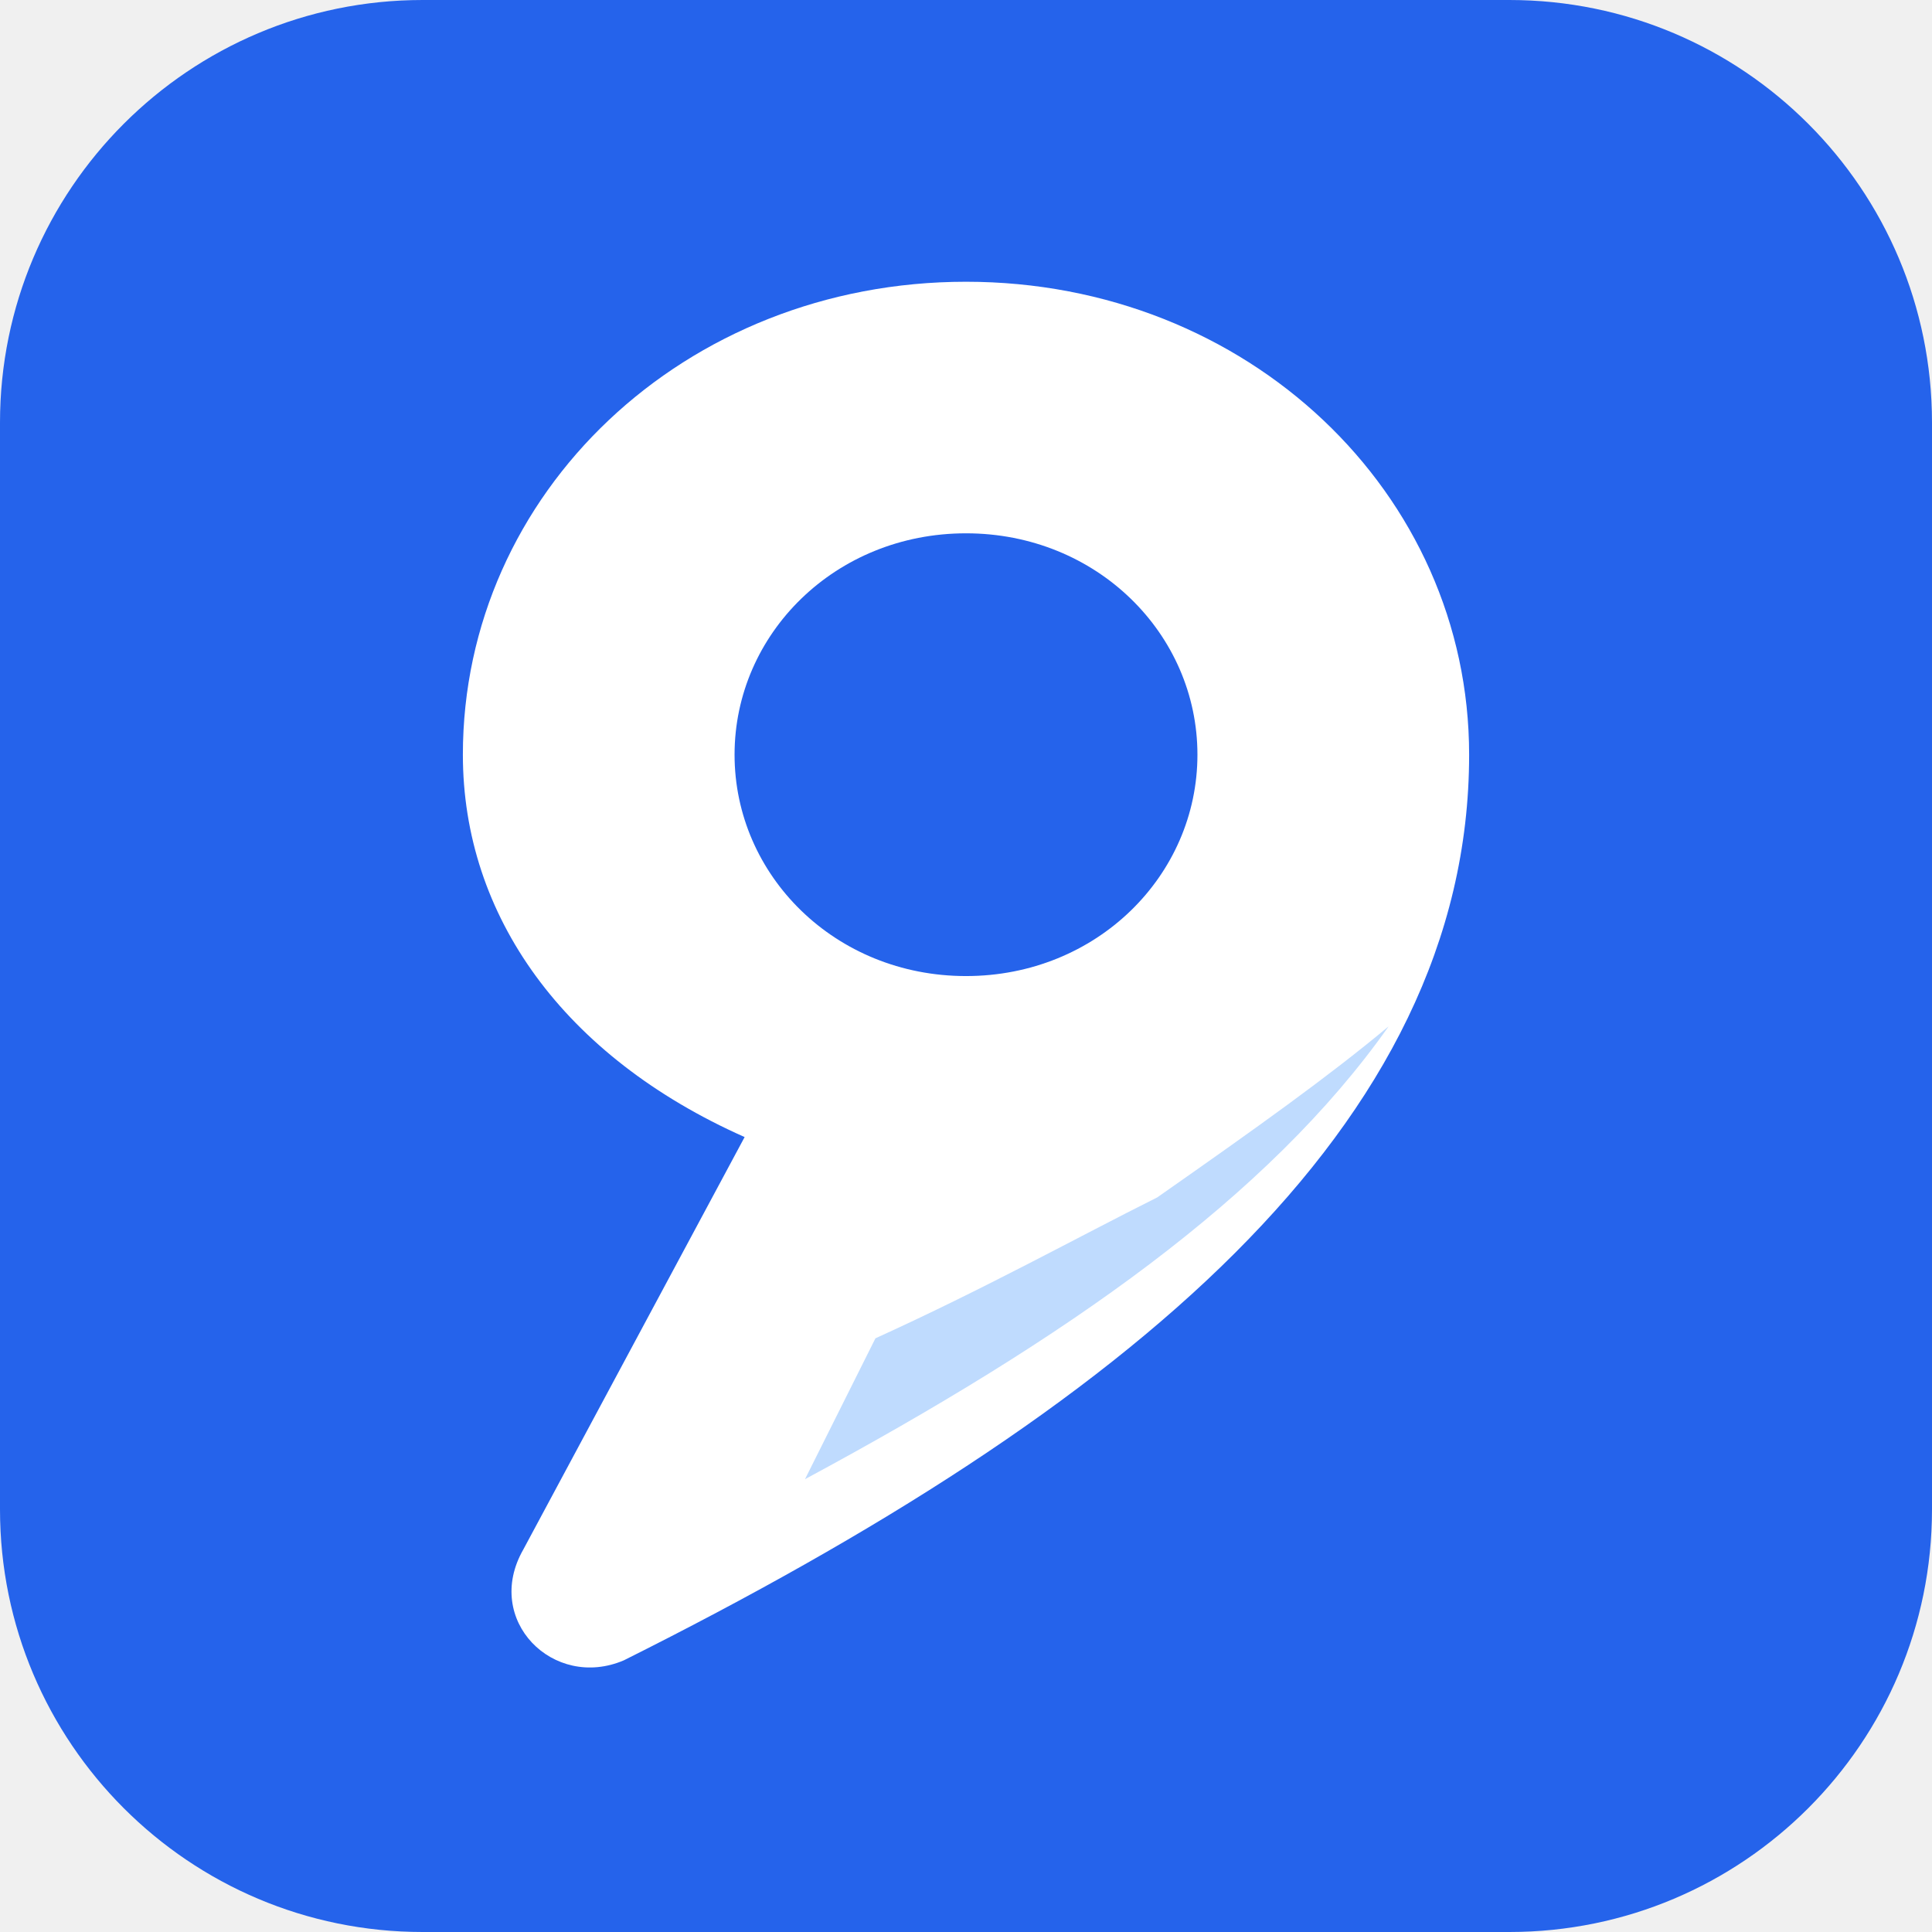
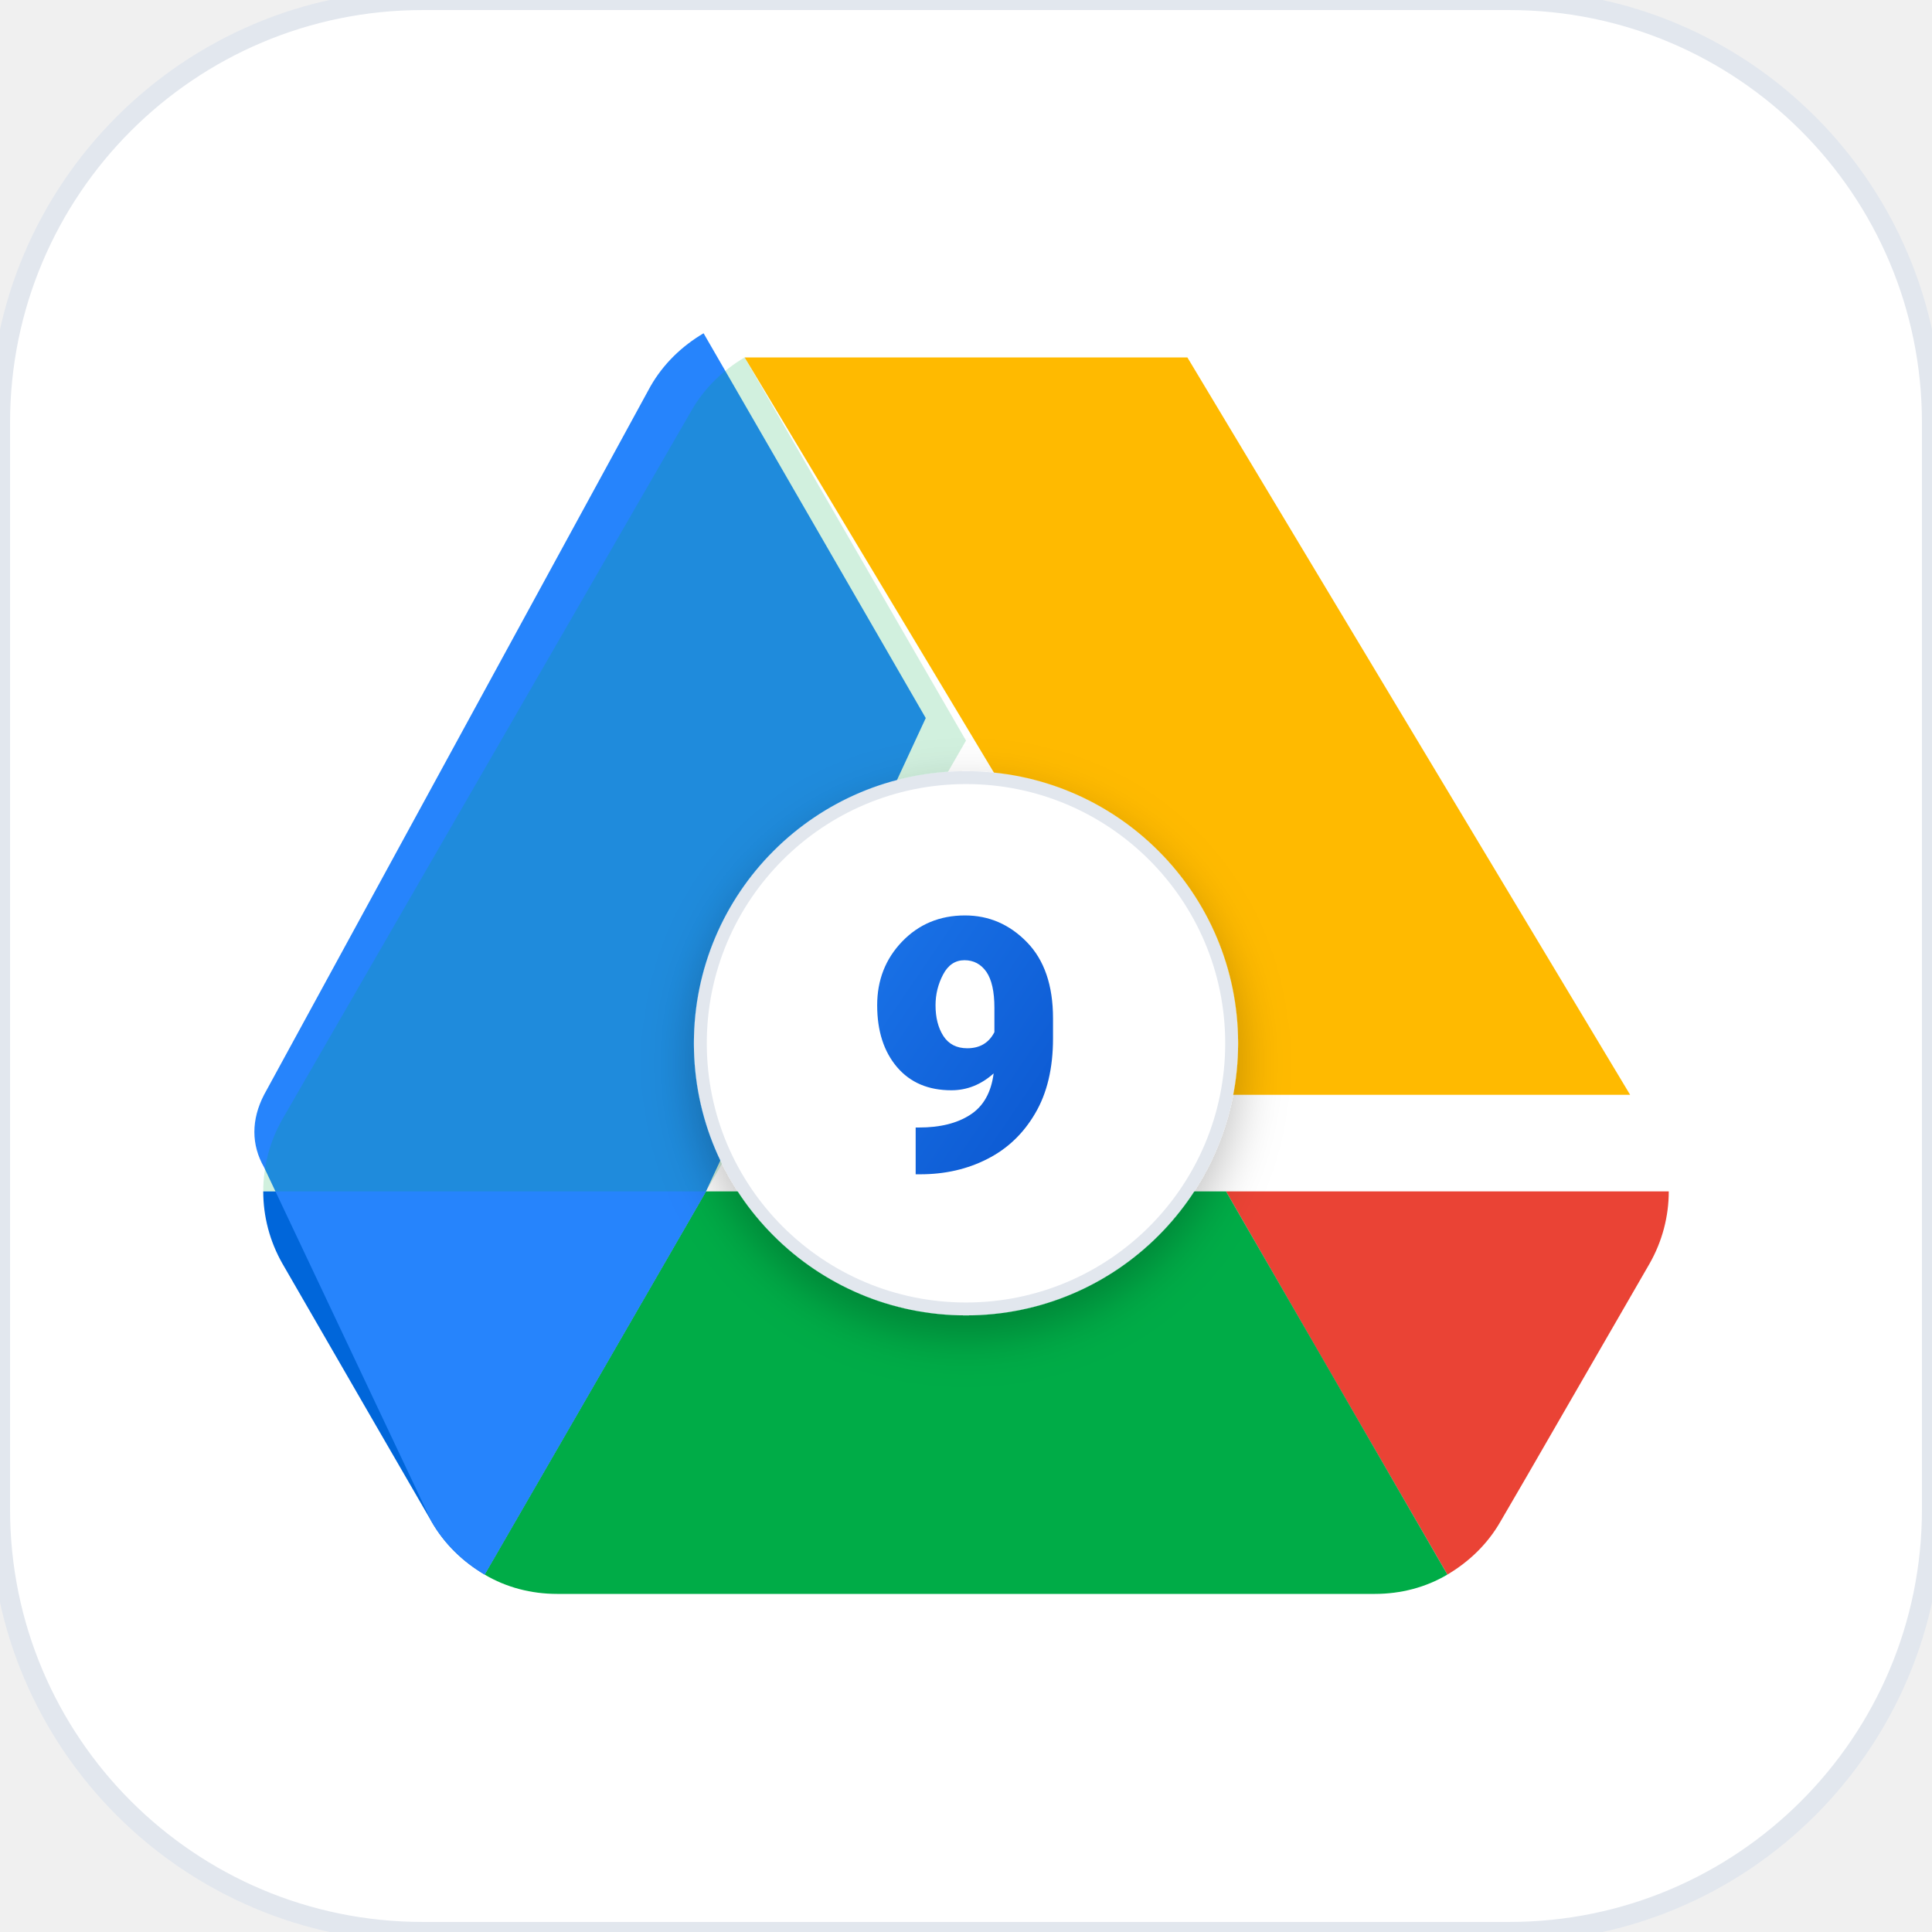
<svg xmlns="http://www.w3.org/2000/svg" viewBox="0 0 192 192" role="img" aria-label="9Drive">
-   <rect width="192" height="192" rx="42" fill="#2563eb" />
-   <path fill="#fff" d="M96 28c28 0 50 21 50 47 0 37-34 65-84 90-7 3-14-4-10-11l22-41c-18-8-28-22-28-38 0-26 22-47 50-47Zm0 25c-13 0-23 10-23 22s10 22 23 22 23-10 23-22-10-22-23-22Z" />
-   <path fill="#bfdbfe" d="M115 119c-8 4-17 9-28 14l-7 14c26-14 46-28 58-45-6 5-13 10-23 17Z" />
+   <rect width="192" height="192" rx="42" fill="#FFFFFF" stroke="#E2E7EE" stroke-width="2" />
+   <g transform="translate(26.16, 33.6) scale(1.6)">
+     <defs>
+       <filter id="pwaShadow192" x="-30%" y="-30%" width="160%" height="160%">
+         <feDropShadow dx="0" dy="1.2" stdDeviation="1.5" flood-opacity="0.25" flood-color="#000000" />
+       </filter>
+       <linearGradient id="pwaBlueGrad192" x1="0%" y1="0%" x2="100%" y2="100%">
+         <stop offset="0%" stop-color="#1A73E8" />
+         <stop offset="100%" stop-color="#0B57D0" />
+       </linearGradient>
+     </defs>
+     <path d="M29.9 1.2h27.5L84.9 47H57.4L29.9 1.2z" fill="#FFBA00" />
+     <path d="M73.55 76.8c1.35-.8 2.5-1.9 3.3-3.3l1.6-2.75 7.65-13.25c.8-1.4 1.2-2.95 1.2-4.5H59.8l5.85 10.15 7.9 13.65z" fill="#EA4335" />
+     <path d="M13.75 76.8c1.35.8 2.9 1.2 4.5 1.2h50.8c1.6 0 3.15-.4 4.5-1.2L59.8 53H27.5L13.75 76.8z" fill="#00AC47" />
+     <path d="M6.6 66.85l3.85 6.65c.8 1.4 1.95 2.5 3.3 3.3l13.75-23.8H0c0 1.55.4 3.1 1.2 4.5l5.4 9.35z" fill="#0066DA" />
+     <path d="M27.5 53l-13.75 23.8c-1.35-.8-2.5-1.9-3.3-3.3L.05 51.5c-.8-1.4-.8-2.95 0-4.5L24.05 3c.8-1.4 1.95-2.5 3.3-3.3l13.8 23.9L27.5 53z" fill="#2684FC" />
+     <path d="M43.65 25L29.9 1.2c-1.35.8-2.5 1.9-3.3 3.3l-25.4 44c-.8 1.4-1.2 2.95-1.2 4.5h27.5L43.65 25z" fill="#00AC47" opacity="0.18" />
+     <circle cx="43.65" cy="43.8" r="16.5" fill="#FFFFFF" stroke="#E2E7EE" stroke-width="0.8" filter="url(#pwaShadow192)" />
+     <text x="43.65" y="44.2" text-anchor="middle" dominant-baseline="central" font-family="'Product Sans', 'Google Sans', 'Roboto', 'Segoe UI', system-ui, sans-serif" font-size="22" font-weight="800" fill="url(#pwaBlueGrad192)">9</text>
+   </g>
</svg>
